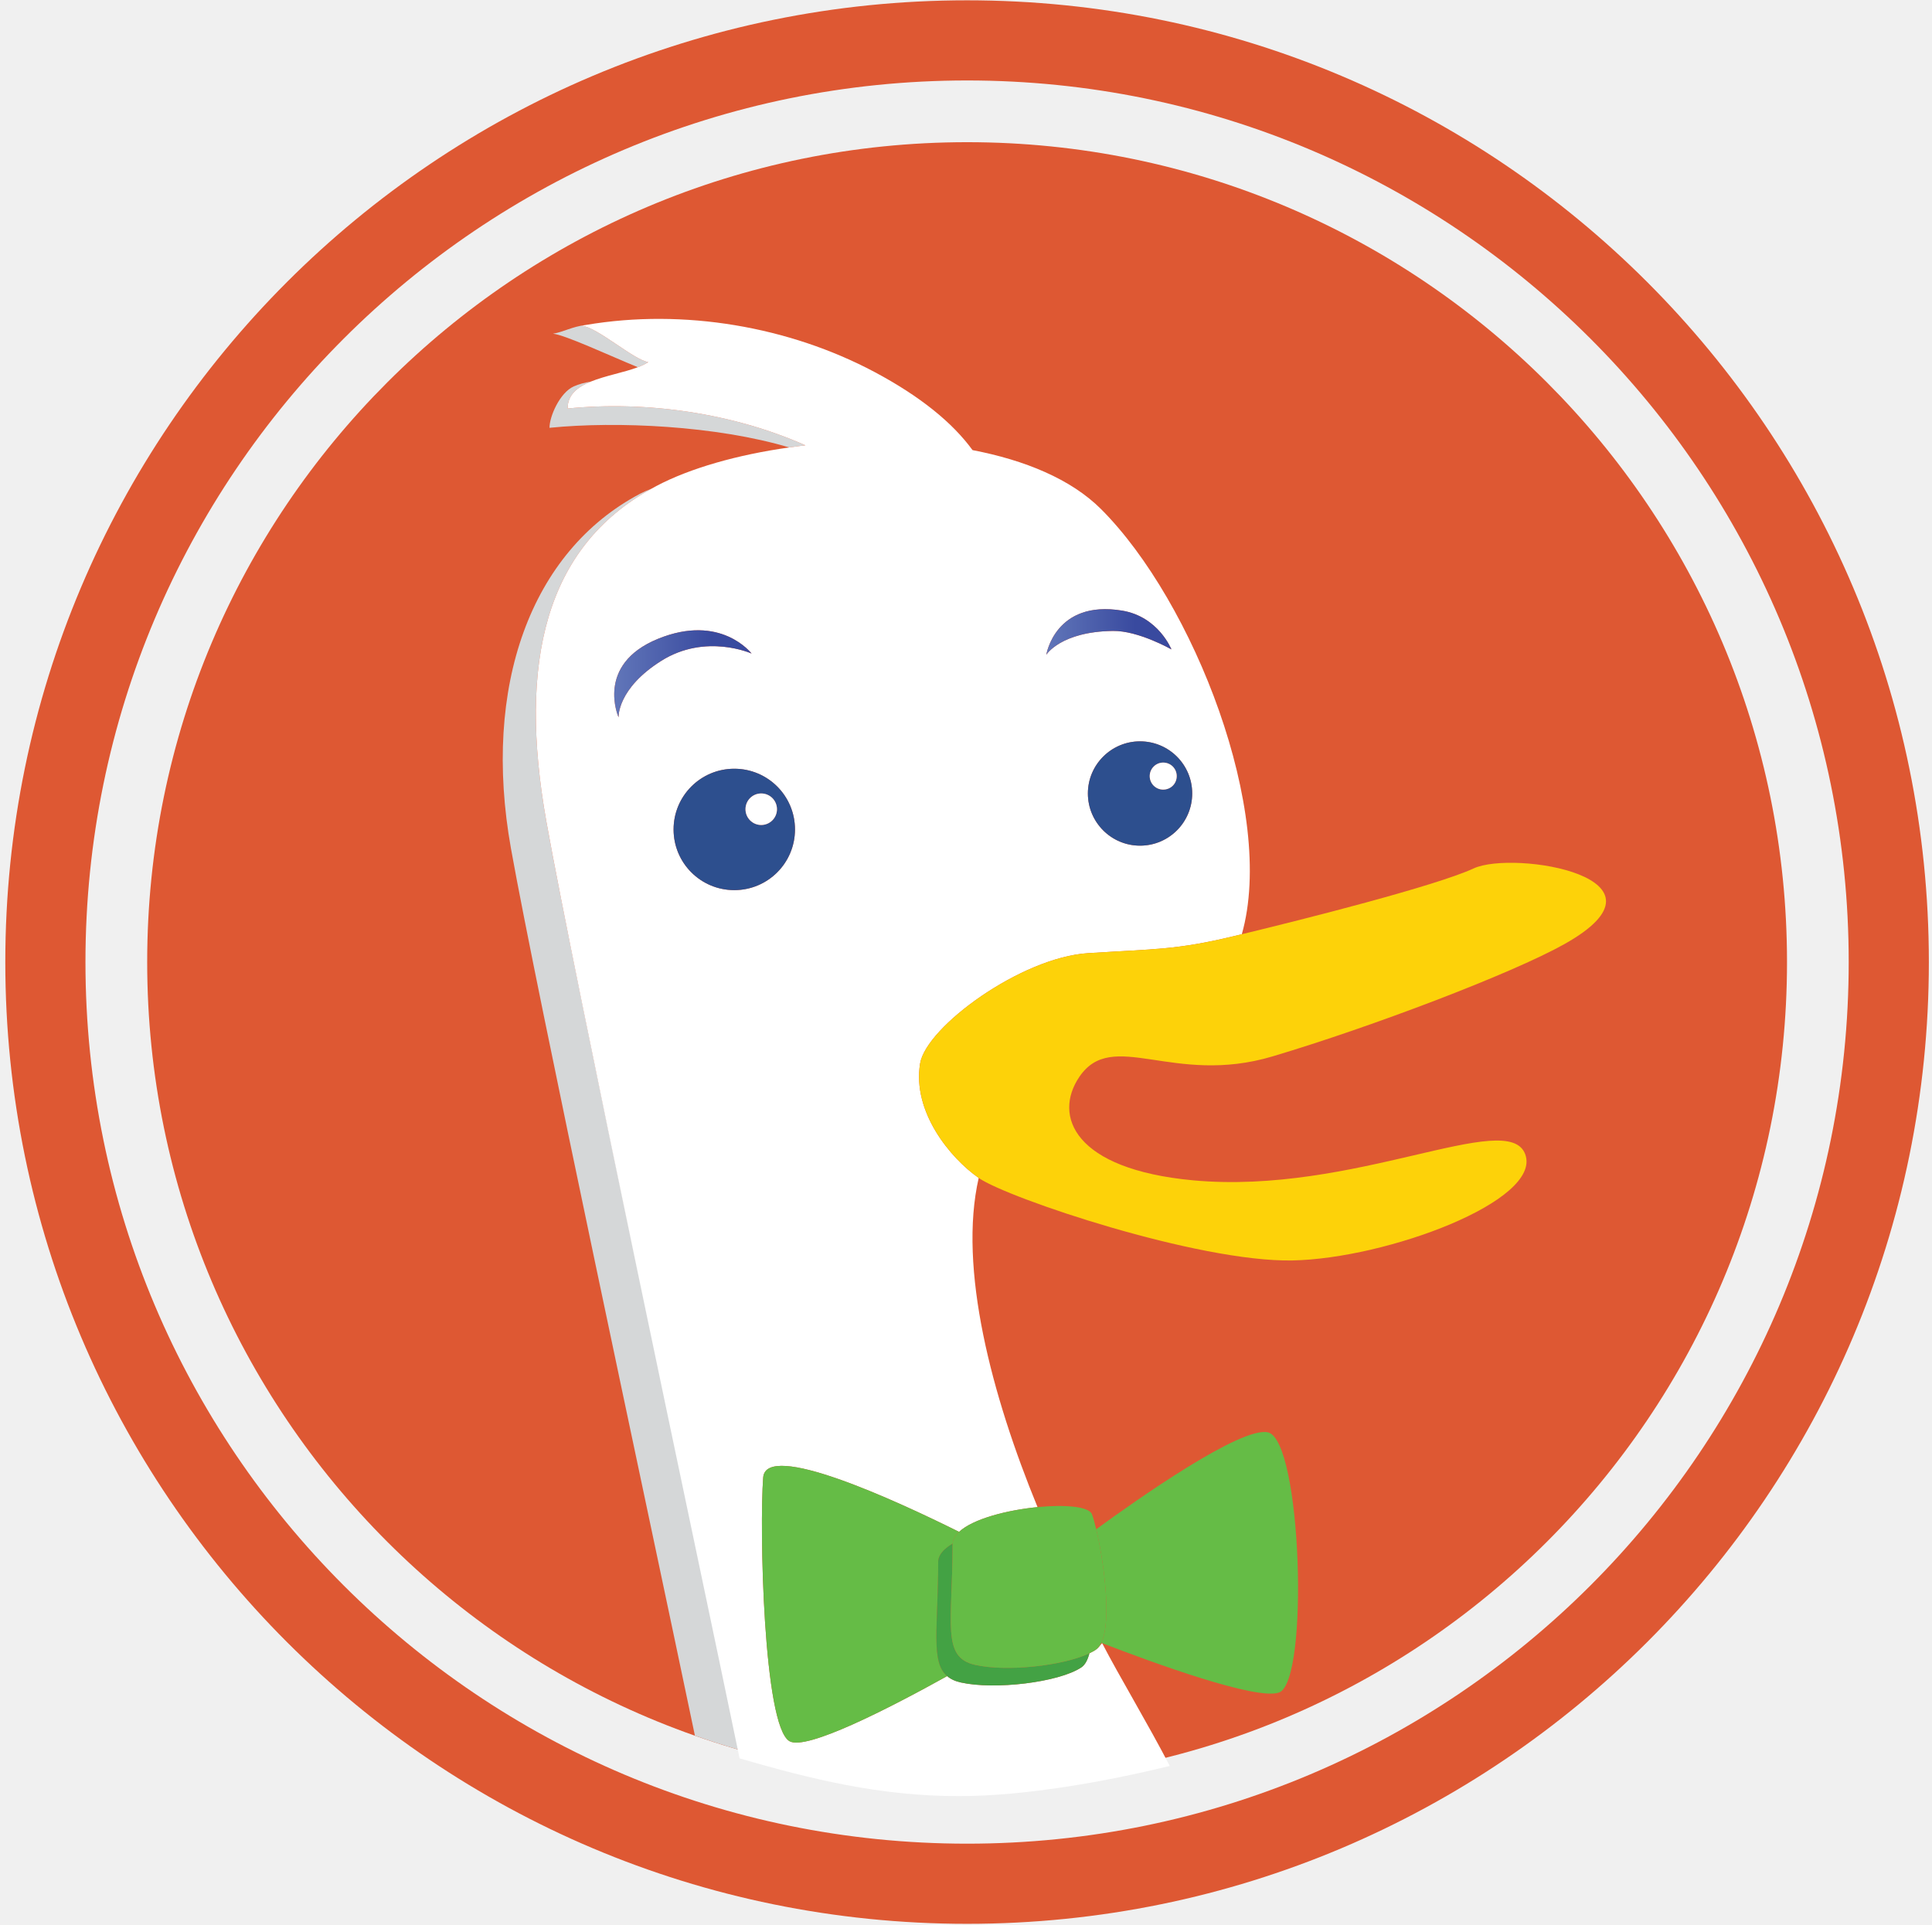
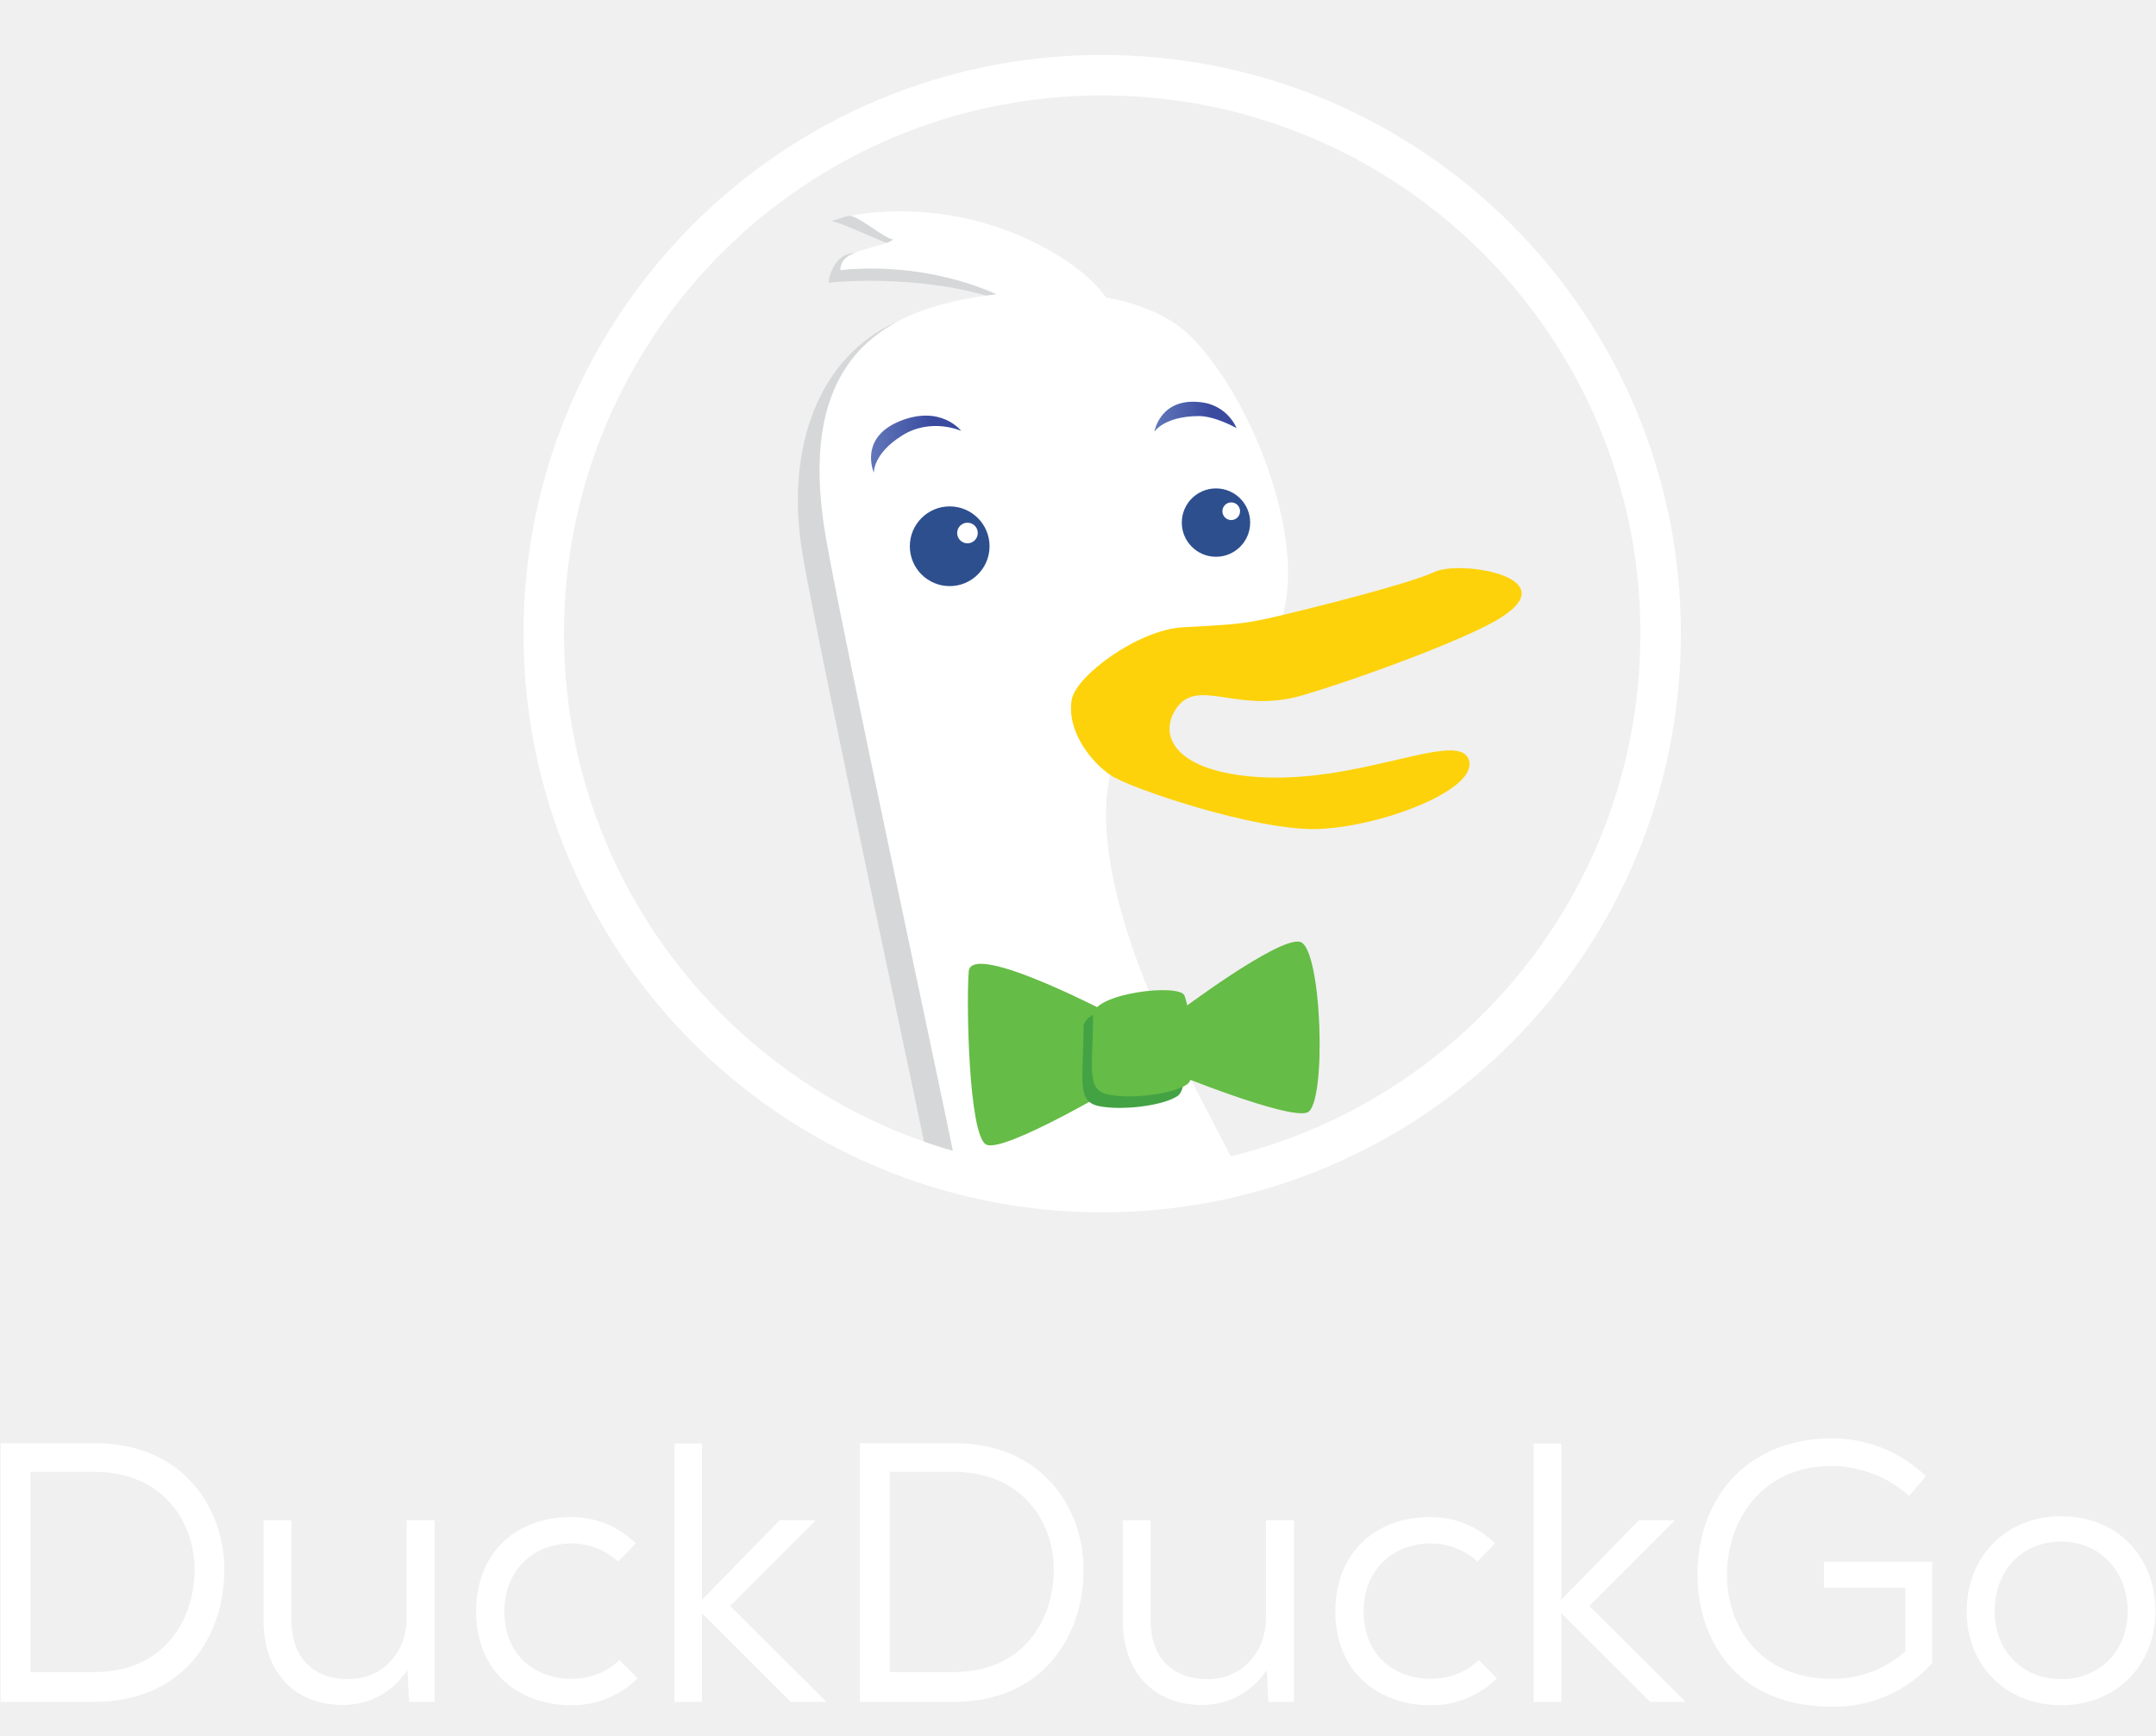
- <svg xmlns="http://www.w3.org/2000/svg" width="256px" height="255px" viewBox="0 0 256 255" version="1.1" preserveAspectRatio="xMidYMid">
+ <svg xmlns="http://www.w3.org/2000/svg" xmlns:xlink="http://www.w3.org/1999/xlink" viewBox="0 0 205 165">
  <defs>
-     <linearGradient x1="71.005%" y1="100%" x2="0%" y2="100%" id="linearGradient-1">
-       <stop stop-color="#394A9F" offset="0%" />
-       <stop stop-color="#6176B9" offset="100%" />
+     <clipPath id="a">
+       <circle cx="127.33" cy="78.97" r="52" />
+     </clipPath>
+     <linearGradient id="b" gradientUnits="userSpaceOnUse" x1="1893.32" y1="-2381.98" x2="1901.89" y2="-2381.98" gradientTransform="matrix(1 0 0 -1 -1788 -2321)">
+       <stop offset=".01" stop-color="#6176b9" />
+       <stop offset=".69" stop-color="#394a9f" />
    </linearGradient>
+     <linearGradient id="c" gradientUnits="userSpaceOnUse" x1="1920.27" y1="-2379.37" x2="1928.08" y2="-2379.37" gradientTransform="matrix(1 0 0 -1 -1788 -2321)">
+       <stop offset=".01" stop-color="#6176b9" />
+       <stop offset=".69" stop-color="#394a9f" />
+     </linearGradient>
+     <path id="d" d="M22.56 180.57v-24.6h8.92c8.49 0 12.35 6.24 12.35 12.04 0 6.25-3.82 12.56-12.35 12.56h-8.92zm2.84-2.83h6.08c6.57 0 9.52-4.9 9.52-9.77 0-4.46-2.98-9.27-9.52-9.27H25.4v19.04zm29.66 3.12c-4.56 0-7.5-3.14-7.5-8v-9.55h2.65v9.52c0 3.5 2.04 5.58 5.45 5.58 3.2-.03 5.51-2.48 5.51-5.83v-9.27h2.66v17.26H61.4l-.15-3-.41.52a7.2 7.2 0 0 1-5.8 2.77zm21.73.03c-4.5 0-9.02-2.77-9.02-8.95 0-5.35 3.62-8.94 9.02-8.94 2.36 0 4.43.84 6.16 2.5l-1.67 1.73a6.53 6.53 0 0 0-4.42-1.72c-3.77 0-6.4 2.65-6.4 6.43 0 4.45 3.2 6.44 6.36 6.44 1.78 0 3.4-.63 4.58-1.79l1.73 1.74a8.8 8.8 0 0 1-6.34 2.56zm20.9-.32l-8.44-8.43v8.43h-2.62v-24.56h2.62v14.86l7.37-7.56h3.44l-8.14 8.14 9.13 9.09v.03z" />
  </defs>
-   <g>
-     <path d="M128.145,18.841 C188.147,18.841 236.788,67.482 236.788,127.484 C236.788,187.485 188.147,236.126 128.145,236.126 C68.144,236.126 19.503,187.485 19.503,127.484 C19.503,67.482 68.144,18.841 128.145,18.841" fill="#DE5833" />
-     <path d="M128.143,254.922 C198.526,254.922 255.583,197.865 255.583,127.482 C255.583,57.099 198.526,0.042 128.143,0.042 C57.76,0.042 0.703,57.099 0.703,127.482 C0.703,197.865 57.76,254.922 128.143,254.922 L128.143,254.922 Z M128.143,244.302 C63.625,244.302 11.323,192 11.323,127.482 C11.323,62.964 63.625,10.662 128.143,10.662 C192.661,10.662 244.963,62.964 244.963,127.482 C244.963,192 192.661,244.302 128.143,244.302 L128.143,244.302 Z" fill="#DE5833" />
-     <g transform="translate(66, 42)">
-       <path d="M9.219,12.13 C9.198,10.303 10.525,9.28 12.288,8.563 C11.481,8.695 10.708,8.897 10.012,9.209 C8.174,10.042 6.8,13.196 6.813,14.689 C15.736,13.787 28.931,14.411 38.58,17.291 C39.292,17.191 40.004,17.091 40.727,17.008 C31.103,12.735 19.661,11.085 9.219,12.13" fill="#D5D7D8" />
-       <path d="M11.048,1.15 C11.249,1.114 11.453,1.089 11.655,1.055 C9.73,1.294 8.715,1.982 7.27,2.219 C8.839,2.358 14.784,5.133 18.52,6.659 C19.044,6.46 19.516,6.239 19.901,5.978 C17.964,5.692 13.151,1.342 11.048,1.15" fill="#D5D7D8" />
-       <path d="M20.326,22.756 C19.791,22.962 19.283,23.177 18.843,23.408 C4.298,31.071 -2.127,48.97 1.702,70.418 C5.197,89.936 19.522,156.623 26.081,187.989 C27.996,188.662 29.934,189.287 31.896,189.854 C26.055,161.614 10.112,87.614 6.392,66.831 C2.621,45.688 6.29,30.517 20.326,22.756" fill="#D5D7D8" />
-       <path d="M79.184,176.618 C78.944,176.778 78.658,176.928 78.353,177.074 C78.127,177.95 77.782,178.614 77.279,178.948 C74.275,180.941 65.79,181.945 61.31,180.941 C60.539,180.77 59.955,180.487 59.499,180.098 C51.85,184.345 40.85,189.999 38.616,188.725 C35.126,186.724 34.62,160.274 35.126,153.783 C35.495,148.883 52.707,156.82 61.08,160.983 C62.931,159.254 67.466,158.097 71.48,157.704 C65.415,142.943 60.942,126.059 63.684,114.086 C59.894,111.445 54.871,105.32 55.917,98.927 C56.723,94.061 69.297,84.855 78.2,84.299 C87.123,83.736 89.904,83.863 97.338,82.083 C97.71,81.994 98.119,81.896 98.547,81.793 C103.123,65.706 92.148,37.719 79.906,25.472 C75.915,21.481 69.779,18.969 62.865,17.643 C60.206,13.994 55.917,10.505 49.845,7.274 C38.57,1.288 24.636,-1.149 11.655,1.055 C11.453,1.089 11.249,1.114 11.048,1.15 C13.151,1.342 17.964,5.692 19.901,5.978 C19.516,6.239 19.044,6.46 18.52,6.659 C16.702,7.351 14.231,7.771 12.288,8.563 C10.525,9.28 9.198,10.303 9.219,12.13 C19.661,11.085 31.103,12.735 40.727,17.008 C40.004,17.091 39.292,17.191 38.58,17.291 C31.755,18.251 25.482,20.019 20.95,22.41 C20.737,22.521 20.535,22.641 20.326,22.756 C6.29,30.517 2.621,45.688 6.392,66.831 C10.112,87.614 26.159,162.76 32,191 C41.603,193.779 50.582,196 61.08,196 C69.992,196 80.711,194.025 89,192 C86.089,186.387 82.344,180.18 80.036,175.729 C79.728,176.096 79.485,176.417 79.184,176.618 Z M85.057,70.057 C81.253,70.057 78.15,66.963 78.15,63.137 C78.15,59.329 81.253,56.234 85.057,56.234 C88.882,56.234 91.973,59.329 91.973,63.137 C91.973,66.963 88.882,70.057 85.057,70.057 L85.057,70.057 Z M89.218,44.049 C89.218,44.049 84.861,41.56 81.48,41.602 C74.532,41.693 72.64,44.763 72.64,44.763 C72.64,44.763 73.806,37.445 82.691,38.913 C87.508,39.714 89.218,44.049 89.218,44.049 L89.218,44.049 Z M15.963,53.046 C15.963,53.046 12.834,46.073 21.173,42.656 C29.521,39.238 33.586,44.601 33.586,44.601 C33.586,44.601 27.524,41.859 21.63,45.563 C15.746,49.263 15.963,53.046 15.963,53.046 L15.963,53.046 Z M23.253,67.908 C23.253,63.462 26.848,59.864 31.3,59.864 C35.74,59.864 39.34,63.462 39.34,67.908 C39.34,72.355 35.74,75.949 31.3,75.949 C26.848,75.951 23.253,72.355 23.253,67.908 L23.253,67.908 Z" fill="#FFFFFF" />
-       <path d="M39.34,67.908 C39.34,63.462 35.74,59.864 31.3,59.864 C26.848,59.864 23.253,63.462 23.253,67.908 C23.253,72.355 26.848,75.951 31.3,75.949 C35.74,75.949 39.34,72.355 39.34,67.908 L39.34,67.908 Z M34.862,67.317 C33.72,67.32 32.781,66.381 32.781,65.227 C32.781,64.07 33.717,63.139 34.862,63.139 C36.016,63.139 36.952,64.07 36.952,65.227 C36.952,66.381 36.016,67.317 34.862,67.317 L34.862,67.317 Z" fill="#2D4F8E" />
-       <path d="M34.862,63.139 C33.717,63.139 32.781,64.07 32.781,65.227 C32.781,66.381 33.72,67.32 34.862,67.317 C36.016,67.317 36.952,66.381 36.952,65.227 C36.952,64.07 36.016,63.139 34.862,63.139" fill="#FFFFFF" />
-       <path d="M85.057,56.234 C81.253,56.234 78.15,59.329 78.15,63.137 C78.15,66.963 81.253,70.057 85.057,70.057 C88.882,70.057 91.973,66.963 91.973,63.137 C91.973,59.329 88.882,56.234 85.057,56.234 L85.057,56.234 Z M88.124,62.628 C87.149,62.628 86.344,61.835 86.344,60.839 C86.344,59.856 87.149,59.049 88.124,59.049 C89.141,59.049 89.921,59.856 89.921,60.839 C89.921,61.835 89.141,62.628 88.124,62.628 L88.124,62.628 Z" fill="#2D4F8E" />
-       <path d="M88.124,59.049 C87.149,59.049 86.344,59.856 86.344,60.839 C86.344,61.835 87.149,62.628 88.124,62.628 C89.141,62.628 89.921,61.835 89.921,60.839 C89.921,59.856 89.141,59.049 88.124,59.049" fill="#FFFFFF" />
-       <path d="M33.586,44.601 C33.586,44.601 29.521,39.238 21.173,42.656 C12.834,46.073 15.963,53.046 15.963,53.046 C15.963,53.046 15.746,49.263 21.63,45.563 C27.524,41.859 33.586,44.601 33.586,44.601" fill="url(#linearGradient-1)" />
-       <path d="M82.691,38.913 C73.806,37.445 72.64,44.763 72.64,44.763 C72.64,44.763 74.532,41.693 81.48,41.602 C84.861,41.56 89.218,44.049 89.218,44.049 C89.218,44.049 87.508,39.714 82.691,38.913" fill="url(#linearGradient-1)" />
-       <path d="M78.2,84.299 C69.297,84.855 56.723,94.061 55.917,98.927 C54.871,105.32 59.894,111.445 63.684,114.086 C63.694,114.093 63.705,114.102 63.715,114.109 C67.504,116.745 92.733,125.256 105.25,125.02 C117.781,124.776 138.361,117.102 136.101,110.953 C133.851,104.802 113.412,116.38 92.094,114.404 C76.306,112.937 73.519,105.864 77.015,100.698 C81.412,94.205 89.421,101.93 102.631,97.977 C115.861,94.035 134.363,86.979 141.228,83.137 C157.101,74.288 134.586,70.618 129.268,73.073 C124.227,75.402 106.681,79.83 98.547,81.793 C98.119,81.896 97.71,81.994 97.338,82.083 C89.904,83.863 87.123,83.736 78.2,84.299" fill="#FDD209" />
+   <g transform="translate(-22.5 -18.75)">
+     <g clip-path="url(#a)">
+       <path d="M138.46 132.53c-2.51-4.88-4.91-9.37-6.4-12.34-3.96-7.93-7.94-19.11-6.13-26.32.33-1.31-3.73-48.51-6.6-50.03-3.19-1.7-10.12-3.94-13.71-4.54-2.5-.4-3.07.3-4.12.46.99.1 5.7 2.42 6.61 2.55-.91.62-3.6-.02-5.32.74-.87.4-1.52 1.88-1.5 2.58 4.9-.5 12.56-.01 17.1 2-3.61.41-9.09.87-11.45 2.11-6.84 3.6-9.86 12.03-8.06 22.13 1.79 10.08 9.72 46.85 12.25 59.13 2.52 12.27 31.51 9.7 27.32 1.53z" fill="#D5D7D8" />
+       <path d="M142.1 133.72c-3.01-5.97-6.08-11.68-7.86-15.22-3.97-7.94-7.93-19.11-6.13-26.32.34-1.31.34-6.67 1.43-7.38 8.41-5.5 7.81-.19 11.19-2.65 1.74-1.27 3.13-2.8 3.74-4.9 2.16-7.58-3-20.77-8.78-26.54-1.88-1.88-4.76-3.06-8.02-3.68-1.25-1.72-3.27-3.36-6.13-4.89a28.86 28.86 0 0 0-18.27-2.88c1 .1 3.26 2.14 4.17 2.27-1.38.94-5.05.82-5.03 2.9 4.92-.5 10.3.28 14.84 2.3-3.6.4-6.96 1.3-9.31 2.54-6.86 3.6-8.66 10.81-6.86 20.91 1.81 10.1 9.74 46.88 12.26 59.13 2.53 12.26 32.5 11.8 28.77 4.41z" fill="#FFF" />
    </g>
-     <g transform="translate(100, 189)">
-       <path d="M24.316,17.97 C24.316,17.049 25.057,16.234 26.233,15.539 C26.266,14.98 26.57,14.46 27.08,13.983 C18.707,9.82 1.495,1.883 1.126,6.783 C0.62,13.274 1.126,39.724 4.616,41.725 C6.85,42.999 17.85,37.345 25.499,33.098 C23.292,31.217 24.316,26.651 24.316,17.97" fill="#65BC46" />
-       <path d="M45.925,28.686 C45.961,28.7 46,28.715 46.036,28.729 C52.89,31.374 66.534,36.353 69.497,35.266 C73.492,33.739 72.492,1.813 68.008,0.796 C64.416,-0.001 50.665,9.688 45.255,13.635 C46.212,17.676 47.37,25.68 45.925,28.686" fill="#65BC46" />
-       <path d="M29.214,31.611 C24.719,30.615 26.221,26.118 26.221,15.64 C26.221,15.606 26.231,15.573 26.233,15.539 C25.057,16.234 24.316,17.049 24.316,17.97 C24.316,26.651 23.292,31.217 25.499,33.098 C25.955,33.487 26.539,33.77 27.31,33.941 C31.79,34.945 40.275,33.941 43.279,31.948 C43.782,31.614 44.127,30.95 44.353,30.074 C40.837,31.758 33.329,32.547 29.214,31.611" fill="#43A244" />
-       <path d="M27.08,13.983 C26.57,14.46 26.266,14.98 26.233,15.539 C26.231,15.573 26.221,15.606 26.221,15.64 C26.221,26.118 24.719,30.615 29.214,31.611 C33.329,32.547 40.837,31.758 44.353,30.074 C44.658,29.928 44.944,29.778 45.184,29.618 C45.485,29.417 45.728,29.096 45.925,28.686 C47.37,25.68 46.212,17.676 45.255,13.635 C45.044,12.746 44.844,12.046 44.683,11.636 C44.27,10.614 41.089,10.351 37.48,10.704 C33.466,11.097 28.931,12.254 27.08,13.983" fill="#65BC46" />
+     <circle r="3.79" cx="112.8" cy="70.69" fill="#2D4F8E" />
+     <circle r=".98" cx="114.49" cy="69.43" fill="#FFF" />
+     <circle r="3.25" cx="138.12" cy="68.44" fill="#2D4F8E" />
+     <circle r=".84" cx="139.57" cy="67.36" fill="#FFF" />
+     <path fill="url(#b)" d="M113.89 59.72s-2.86-1.3-5.63.45c-2.77 1.74-2.67 3.52-2.67 3.52s-1.47-3.28 2.45-4.89c3.93-1.6 5.85.92 5.85.92z" />
+     <path fill="url(#c)" d="M140.08 59.46s-2.05-1.17-3.65-1.15c-3.27.04-4.16 1.48-4.16 1.48s.55-3.44 4.73-2.75a4.2 4.2 0 0 1 3.08 2.42z" />
+     <path fill="#FDD20A" d="M124.4 85.3c.38-2.3 6.3-6.63 10.5-6.9 4.2-.26 5.5-.2 9-1.04 3.51-.83 12.54-3.08 15.03-4.24 2.5-1.15 13.1.57 5.63 4.74-3.23 1.81-11.94 5.13-18.17 6.99-6.22 1.86-9.99-1.78-12.06 1.28-1.64 2.43-.33 5.76 7.1 6.45 10.04.93 19.66-4.52 20.72-1.62 1.06 2.9-8.62 6.5-14.52 6.62-5.9.11-17.78-3.9-19.56-5.14-1.79-1.23-4.16-4.13-3.67-7.14z" />
+     <g>
+       <path fill="#65BC46" d="M128.94 115.6s-14.1-7.53-14.33-4.48c-.24 3.06 0 15.51 1.64 16.45 1.65.94 13.4-6.1 13.4-6.1l-.7-5.88zm5.4-.48s9.64-7.29 11.76-6.82c2.11.48 2.58 15.51.7 16.23-1.88.7-12.9-3.81-12.9-3.81l.45-5.6z" />
+       <path fill="#43A244" d="M125.53 116.39c0 4.93-.71 7.05 1.4 7.52 2.12.47 6.11 0 7.53-.94 1.4-.94.23-7.28-.24-8.46-.47-1.18-8.7-.24-8.7 1.88z" />
+       <path fill="#65BC46" d="M126.43 115.3c0 4.93-.71 7.04 1.4 7.51 2.11.48 6.1 0 7.52-.94 1.41-.94.24-7.28-.23-8.46-.47-1.18-8.7-.23-8.7 1.88z" />
    </g>
  </g>
+   <circle cx="104.8" cy="60.249" r="53.1" fill="none" stroke="#FFF" stroke-width="3.85" />
+   <g fill="#FFF" transform="translate(-22.5 -18.75)">
+     <use xlink:href="#d" />
+     <use xlink:href="#d" x="81.7" />
+     <path d="M196.72 181.03c-9.46 0-12.81-6.75-12.81-12.52-.02-3.77 1.25-7.13 3.58-9.47 2.3-2.3 5.47-3.52 9.2-3.52 3.36 0 6.53 1.27 8.93 3.6l-1.6 1.87a11.12 11.12 0 0 0-7.33-2.85c-6.86 0-9.98 5.37-9.98 10.36 0 4.91 3.1 9.88 10.05 9.88 2.53 0 4.88-.87 6.81-2.52l.1-.07v-6.07h-7.74v-2.48h10.28v9.65a12.47 12.47 0 0 1-9.5 4.14zm21.73-.14c-5.18 0-8.95-3.74-8.95-8.91 0-5.25 3.77-9.06 8.95-9.06 5.3 0 8.99 3.73 8.99 9.06 0 5.17-3.78 8.91-8.99 8.91zm.04-15.56c-3.73 0-6.33 2.74-6.33 6.65 0 3.73 2.65 6.43 6.3 6.43 3.7 0 6.32-2.64 6.35-6.43 0-3.85-2.66-6.65-6.32-6.65z" />
+   </g>
</svg>
